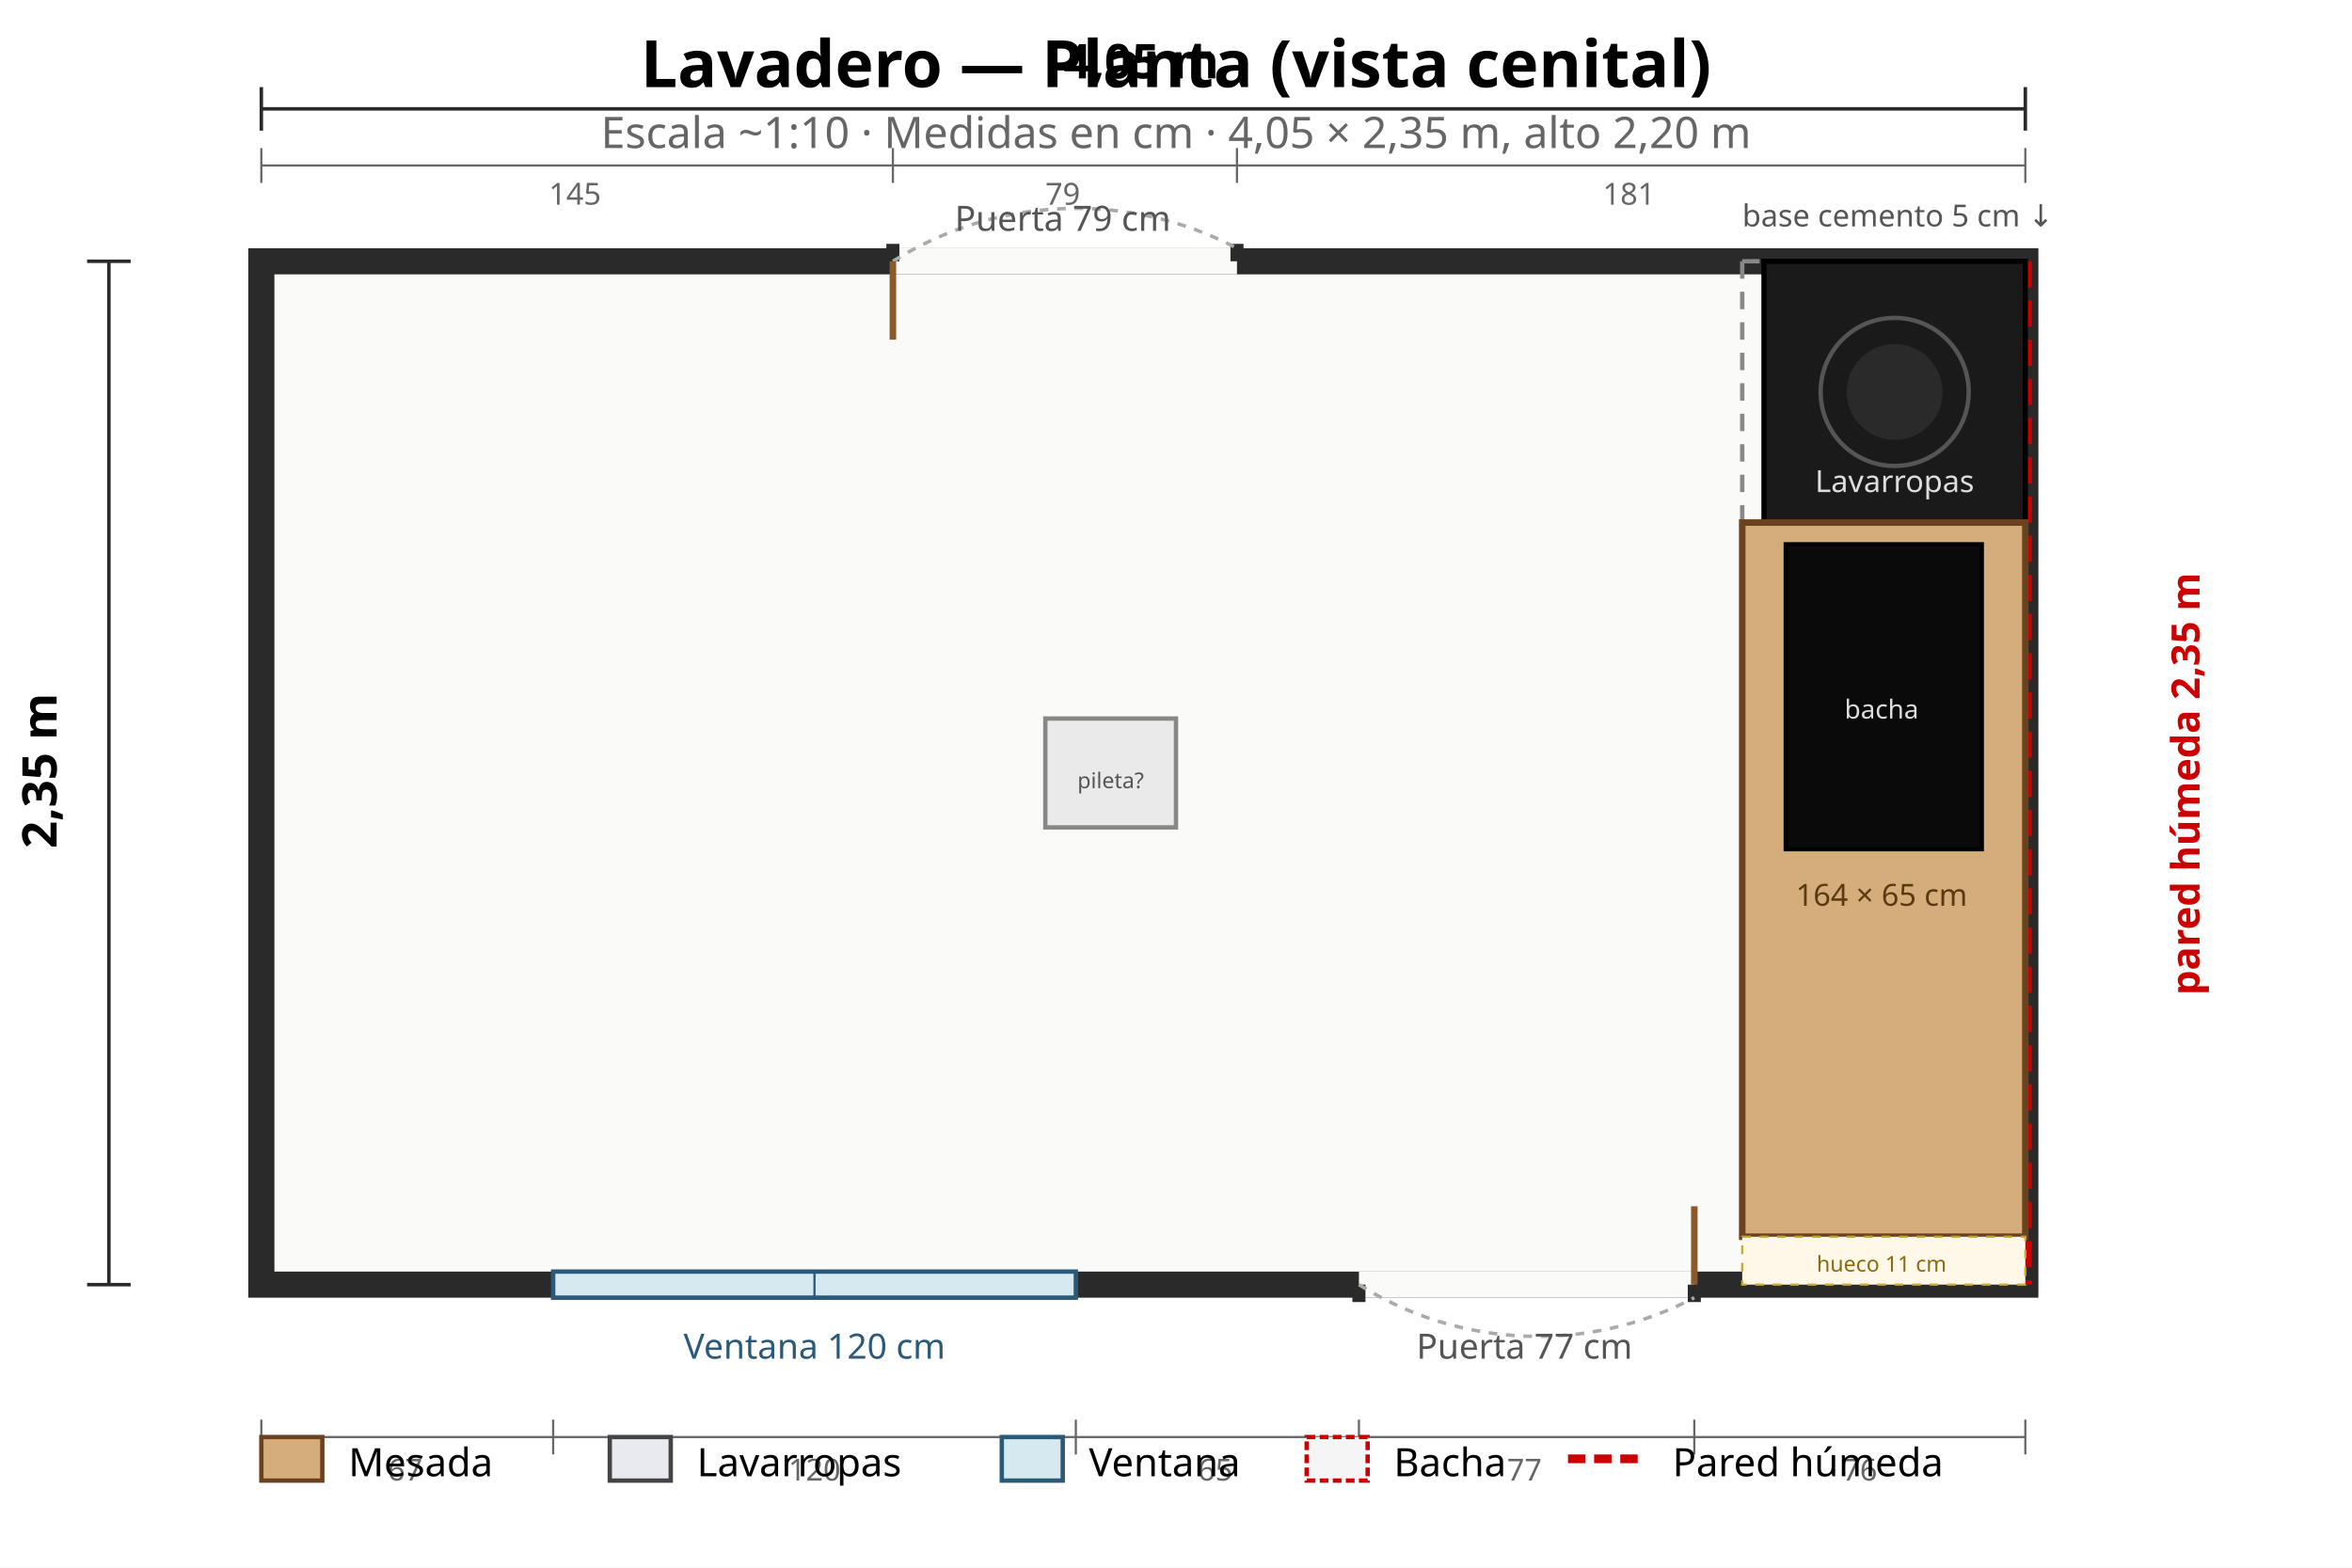
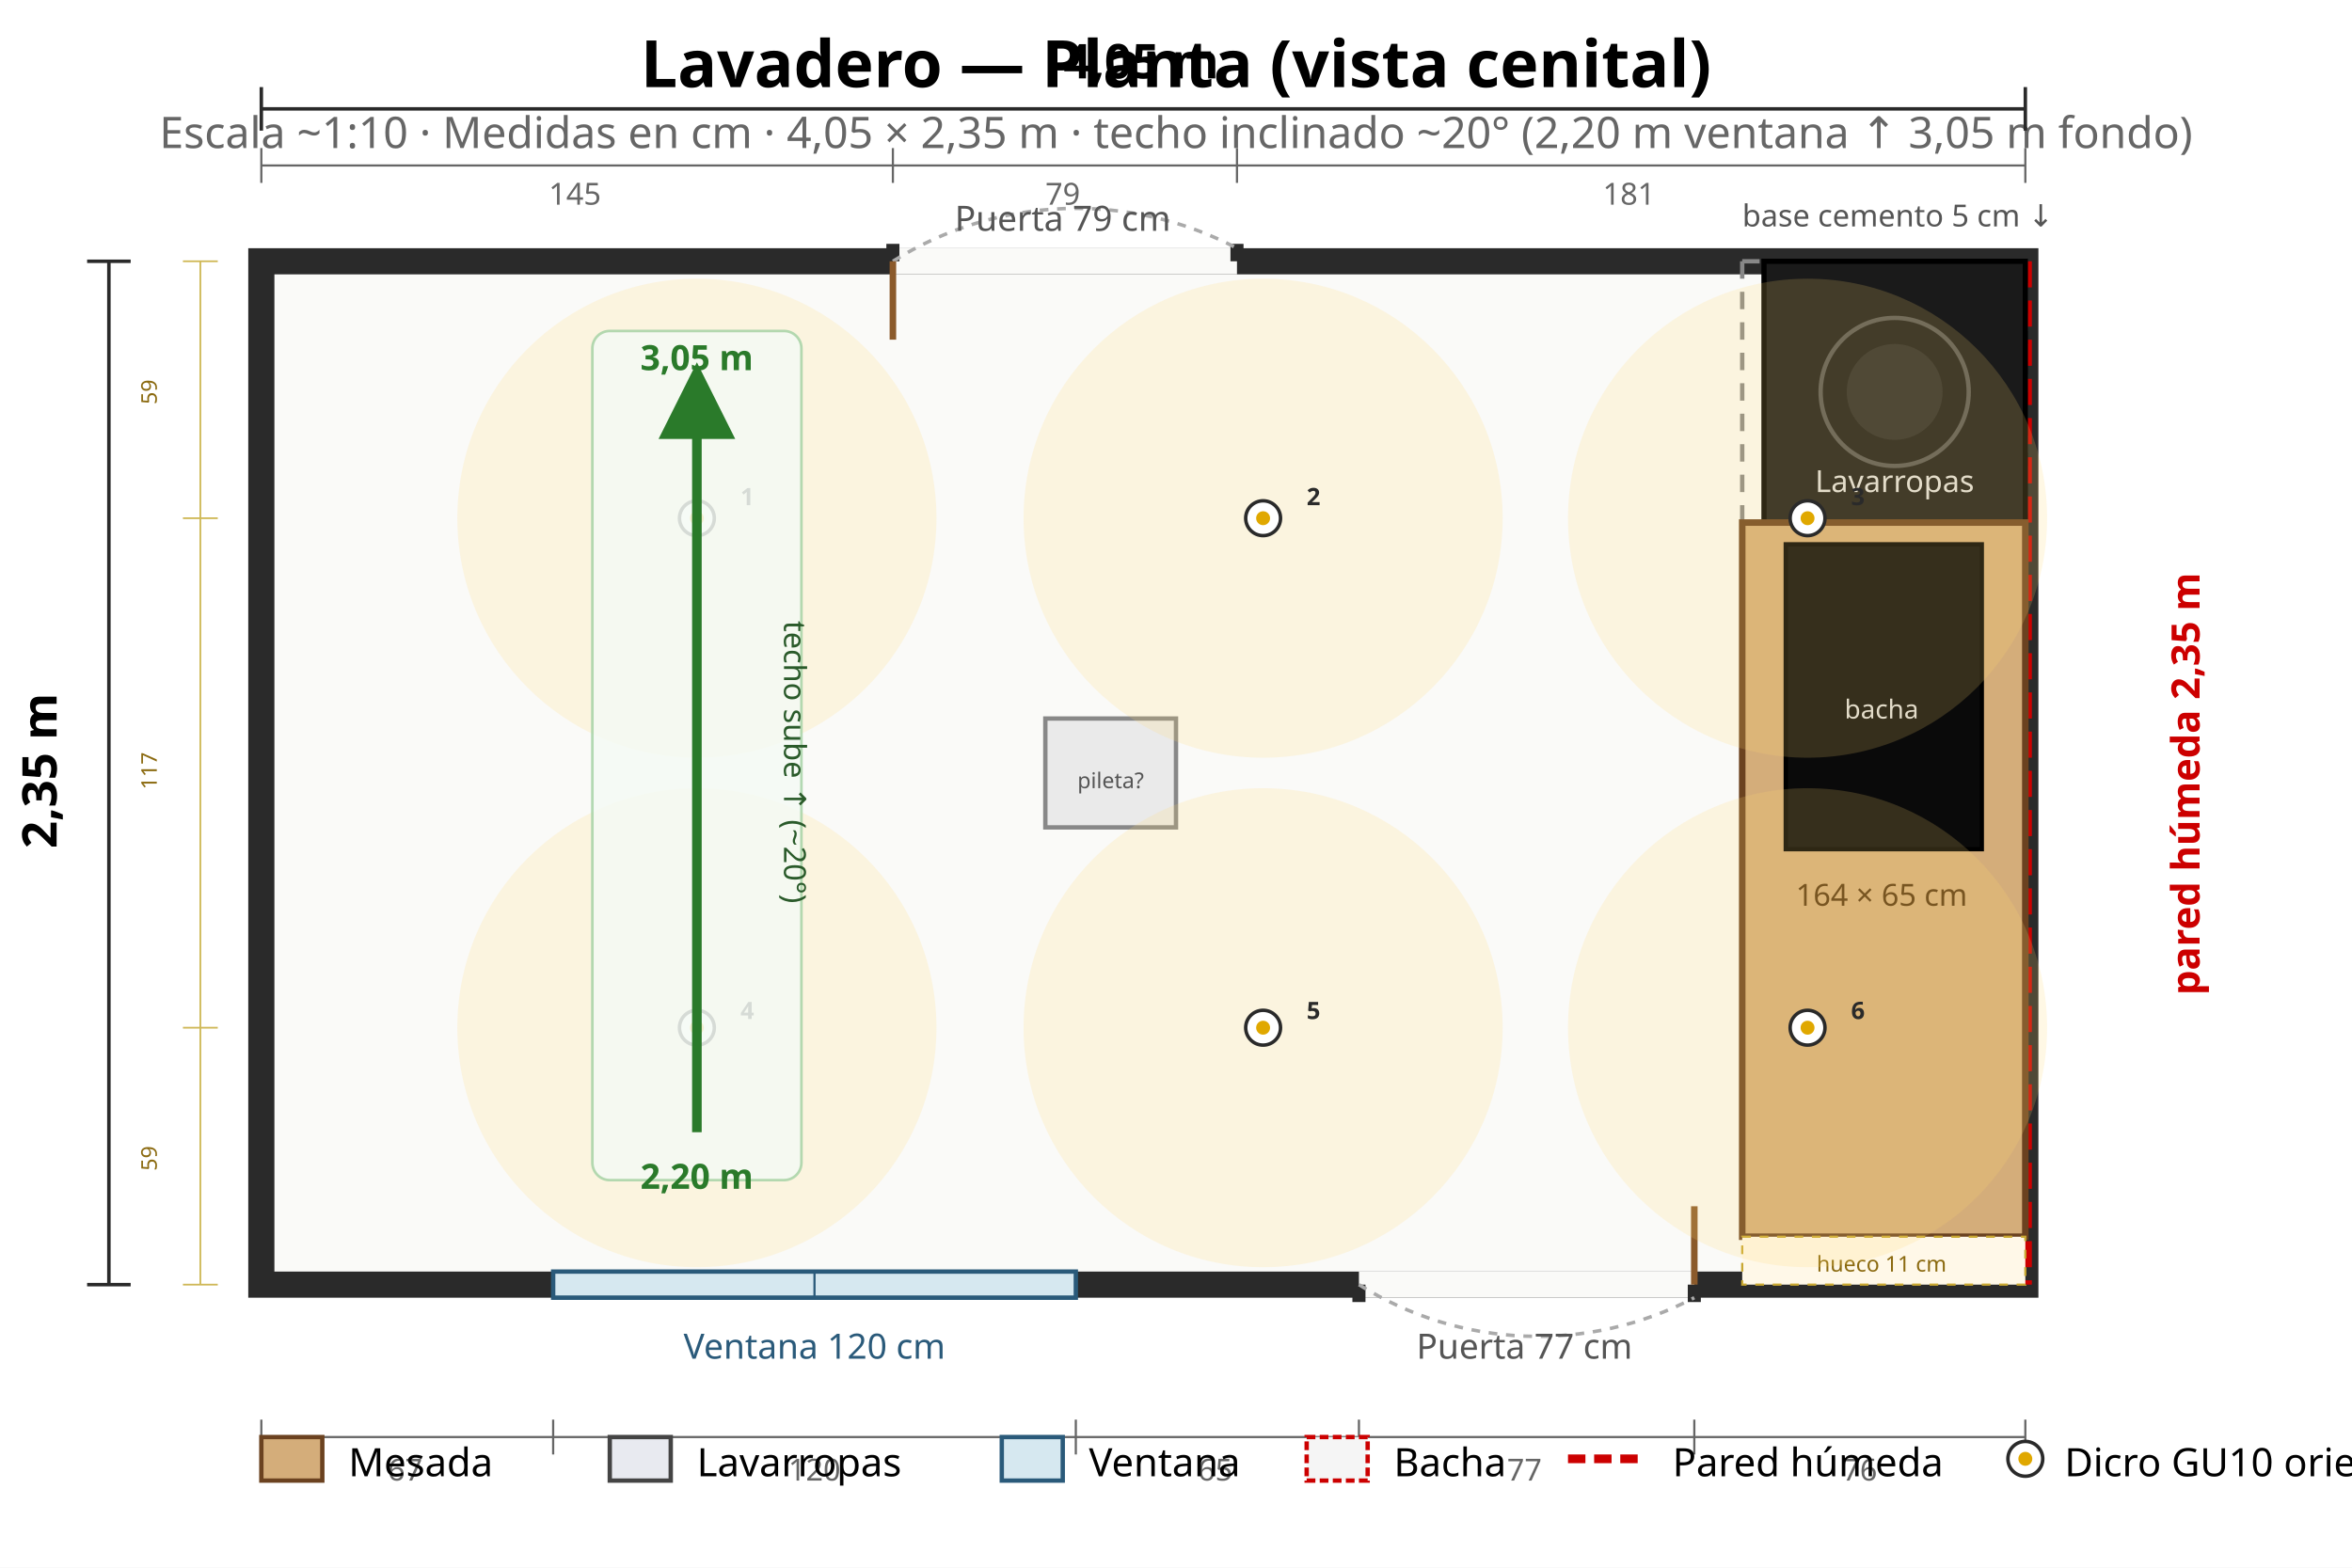
<svg xmlns="http://www.w3.org/2000/svg" viewBox="0 0 540 360" font-family="system-ui, sans-serif" font-size="10">
  <rect width="540" height="360" fill="#ffffff" />
  <text x="270" y="20" text-anchor="middle" font-size="15" font-weight="bold">Lavadero — Planta (vista cenital)</text>
-   <text x="270" y="34" text-anchor="middle" font-size="10" fill="#666">Escala ~1:10 · Medidas en cm · 4,05 × 2,35 m, alto 2,20 m</text>
+   <text x="270" y="34" text-anchor="middle" font-size="10" fill="#666">Escala ~1:10 · Medidas en cm · 4,05 × 2,35 m · techo inclinado ~20° (2,20 m ventana ↑ 3,05 m fondo)</text>
  <g transform="translate(60, 60)">
    <rect x="0" y="0" width="405" height="235" fill="#fafaf8" />
    <rect x="0" y="0" width="405" height="235" fill="none" stroke="#2a2a2a" stroke-width="6" />
    <rect x="145" y="-3" width="79" height="6" fill="#fafaf8" stroke="none" />
    <line x1="145" y1="0" x2="145" y2="-4" stroke="#2a2a2a" stroke-width="3" />
    <line x1="224" y1="0" x2="224" y2="-4" stroke="#2a2a2a" stroke-width="3" />
    <path d="M 145 0 A 79 79 0 0 1 224 -3" fill="none" stroke="#aaa" stroke-width="0.8" stroke-dasharray="2,2" />
    <line x1="145" y1="0" x2="145" y2="18" stroke="#8b5a2b" stroke-width="1.5" />
    <text x="184" y="-7" text-anchor="middle" font-size="8" fill="#555">Puerta 79 cm</text>
    <rect x="67" y="232" width="120" height="6" fill="#d6e8f0" stroke="#2a5a7a" stroke-width="1" />
    <line x1="67" y1="232" x2="187" y2="232" stroke="#2a5a7a" stroke-width="0.8" />
    <line x1="67" y1="238" x2="187" y2="238" stroke="#2a5a7a" stroke-width="0.8" />
    <line x1="127" y1="232" x2="127" y2="238" stroke="#2a5a7a" stroke-width="0.5" />
    <text x="127" y="252" text-anchor="middle" font-size="8" fill="#2a5a7a">Ventana 120 cm</text>
    <rect x="252" y="232" width="77" height="6" fill="#fafaf8" stroke="none" />
    <line x1="252" y1="235" x2="252" y2="239" stroke="#2a2a2a" stroke-width="3" />
    <line x1="329" y1="235" x2="329" y2="239" stroke="#2a2a2a" stroke-width="3" />
    <path d="M 252 235 A 77 77 0 0 0 329 238" fill="none" stroke="#aaa" stroke-width="0.8" stroke-dasharray="2,2" />
    <line x1="329" y1="235" x2="329" y2="217" stroke="#8b5a2b" stroke-width="1.5" />
    <text x="290" y="252" text-anchor="middle" font-size="8" fill="#555">Puerta 77 cm</text>
    <line x1="405" y1="0" x2="405" y2="235" stroke="#c00" stroke-width="3" stroke-dasharray="6,3" />
    <text x="445" y="120" text-anchor="middle" font-size="9" font-weight="bold" fill="#c00" transform="rotate(-90 445 120)">pared húmeda 2,35 m</text>
    <rect x="340" y="0" width="65" height="224" fill="none" stroke="#888" stroke-width="1" stroke-dasharray="4,3" />
    <text x="340" y="-8" font-size="7" fill="#555">base cemento 5 cm ↓</text>
    <rect x="345" y="0" width="60" height="60" fill="#1a1a1a" stroke="#000" stroke-width="1.2" />
    <circle cx="375" cy="30" r="17" fill="none" stroke="#555" stroke-width="1" />
    <circle cx="375" cy="30" r="11" fill="#2a2a2a" />
    <text x="375" y="53" text-anchor="middle" font-size="7" fill="#ddd">Lavarropas</text>
    <rect x="340" y="60" width="65" height="164" fill="#d4ad7a" stroke="#6b4220" stroke-width="1.5" />
    <text x="372" y="135" text-anchor="middle" font-size="9" font-weight="bold" fill="#3a2408">Mesada</text>
    <text x="372" y="148" text-anchor="middle" font-size="7" fill="#5a3810">164 × 65 cm</text>
    <rect x="350" y="65" width="45" height="70" fill="#0a0a0a" stroke="#000" stroke-width="1" />
    <text x="372" y="105" text-anchor="middle" font-size="6" fill="#ddd">bacha</text>
    <rect x="340" y="224" width="65" height="11" fill="#fff8e8" stroke="#c9a832" stroke-width="0.5" stroke-dasharray="2,2" />
    <text x="372" y="232" text-anchor="middle" font-size="5" fill="#8b6a10">hueco 11 cm</text>
    <rect x="180" y="105" width="30" height="25" fill="#eaeaea" stroke="#888" stroke-width="1" />
    <text x="195" y="121" text-anchor="middle" font-size="5" fill="#555">pileta?</text>
+     <g id="dicros">
+       <g opacity="0.18">
+         <circle cx="100" cy="59" r="55" fill="#ffd670" />
+         <circle cx="230" cy="59" r="55" fill="#ffd670" />
+         <circle cx="355" cy="59" r="55" fill="#ffd670" />
+         <circle cx="100" cy="176" r="55" fill="#ffd670" />
+         <circle cx="230" cy="176" r="55" fill="#ffd670" />
+         <circle cx="355" cy="176" r="55" fill="#ffd670" />
+       </g>
+       <g stroke="#2a2a2a" stroke-width="0.8" fill="#ffffff">
+         <circle cx="100" cy="59" r="4" />
+         <circle cx="230" cy="59" r="4" />
+         <circle cx="355" cy="59" r="4" />
+         <circle cx="100" cy="176" r="4" />
+         <circle cx="230" cy="176" r="4" />
+         <circle cx="355" cy="176" r="4" />
+       </g>
+       <g fill="#e0a800">
+         <circle cx="100" cy="59" r="1.6" />
+         <circle cx="230" cy="59" r="1.6" />
+         <circle cx="355" cy="59" r="1.6" />
+         <circle cx="100" cy="176" r="1.6" />
+         <circle cx="230" cy="176" r="1.6" />
+         <circle cx="355" cy="176" r="1.6" />
+       </g>
+       <g font-size="5.5" fill="#2a2a2a" font-weight="bold">
+         <text x="110" y="56">1</text>
+         <text x="240" y="56">2</text>
+         <text x="365" y="56">3</text>
+         <text x="110" y="174">4</text>
+         <text x="240" y="174">5</text>
+         <text x="365" y="174">6</text>
+       </g>
+     </g>
+     <g stroke="#bb9a10" stroke-width="0.4" fill="none" opacity="0.7">
+       <line x1="-14" y1="0" x2="-14" y2="59" />
+       <line x1="-18" y1="0" x2="-10" y2="0" />
+       <line x1="-18" y1="59" x2="-10" y2="59" />
+       <line x1="-14" y1="59" x2="-14" y2="176" />
+       <line x1="-18" y1="176" x2="-10" y2="176" />
+       <line x1="-14" y1="176" x2="-14" y2="235" />
+       <line x1="-18" y1="235" x2="-10" y2="235" />
+     </g>
+     <text x="-24" y="30" text-anchor="middle" font-size="5" fill="#8b6a10" transform="rotate(-90 -24 30)">59</text>
+     <text x="-24" y="117" text-anchor="middle" font-size="5" fill="#8b6a10" transform="rotate(-90 -24 117)">117</text>
+     <text x="-24" y="206" text-anchor="middle" font-size="5" fill="#8b6a10" transform="rotate(-90 -24 206)">59</text>
+     <defs>
+       <marker id="slopeArrow" markerWidth="8" markerHeight="8" refX="4" refY="4" orient="auto">
+         <path d="M0,0 L8,4 L0,8 z" fill="#2a7a2a" />
+       </marker>
+     </defs>
+     <g transform="translate(80, 20)">
+       <rect x="-4" y="-4" width="48" height="195" rx="4" fill="#f4faf4" stroke="#a7d3a7" stroke-width="0.6" opacity="0.85" />
+       <line x1="20" y1="180" x2="20" y2="12" stroke="#2a7a2a" stroke-width="2.2" marker-end="url(#slopeArrow)" />
+       <text x="20" y="5" text-anchor="middle" font-size="8" font-weight="bold" fill="#2a7a2a">3,05 m</text>
+       <text x="20" y="193" text-anchor="middle" font-size="8" font-weight="bold" fill="#2a7a2a">2,20 m</text>
+       <text x="40" y="95" text-anchor="middle" font-size="7" fill="#2a5a2a" transform="rotate(90 40 95)">techo sube ↑ (~20°)</text>
+     </g>
    <g stroke="#2a2a2a" stroke-width="0.8" fill="none">
      <line x1="0" y1="-35" x2="405" y2="-35" />
      <line x1="0" y1="-40" x2="0" y2="-30" />
      <line x1="405" y1="-40" x2="405" y2="-30" />
    </g>
    <text x="202" y="-42" text-anchor="middle" font-size="11" font-weight="bold">4,05 m</text>
    <g stroke="#666" stroke-width="0.5" fill="none">
      <line x1="0" y1="-22" x2="145" y2="-22" />
      <line x1="145" y1="-22" x2="224" y2="-22" />
      <line x1="224" y1="-22" x2="405" y2="-22" />
      <line x1="0" y1="-18" x2="0" y2="-26" />
      <line x1="145" y1="-18" x2="145" y2="-26" />
      <line x1="224" y1="-18" x2="224" y2="-26" />
      <line x1="405" y1="-18" x2="405" y2="-26" />
    </g>
    <text x="72" y="-13" text-anchor="middle" font-size="7" fill="#666">145</text>
    <text x="184" y="-13" text-anchor="middle" font-size="7" fill="#666">79</text>
    <text x="314" y="-13" text-anchor="middle" font-size="7" fill="#666">181</text>
    <g stroke="#2a2a2a" stroke-width="0.8" fill="none">
      <line x1="-35" y1="0" x2="-35" y2="235" />
      <line x1="-40" y1="0" x2="-30" y2="0" />
      <line x1="-40" y1="235" x2="-30" y2="235" />
    </g>
    <text x="-47" y="117" text-anchor="middle" font-size="11" font-weight="bold" transform="rotate(-90 -47 117)">2,35 m</text>
    <g stroke="#666" stroke-width="0.5" fill="none">
      <line x1="0" y1="270" x2="67" y2="270" />
      <line x1="67" y1="270" x2="187" y2="270" />
      <line x1="187" y1="270" x2="252" y2="270" />
      <line x1="252" y1="270" x2="329" y2="270" />
      <line x1="329" y1="270" x2="405" y2="270" />
      <line x1="0" y1="266" x2="0" y2="274" />
      <line x1="67" y1="266" x2="67" y2="274" />
      <line x1="187" y1="266" x2="187" y2="274" />
      <line x1="252" y1="266" x2="252" y2="274" />
      <line x1="329" y1="266" x2="329" y2="274" />
      <line x1="405" y1="266" x2="405" y2="274" />
    </g>
    <text x="33" y="280" text-anchor="middle" font-size="7" fill="#666">67</text>
    <text x="127" y="280" text-anchor="middle" font-size="7" fill="#666">120</text>
    <text x="219" y="280" text-anchor="middle" font-size="7" fill="#666">65</text>
    <text x="290" y="280" text-anchor="middle" font-size="7" fill="#666">77</text>
    <text x="367" y="280" text-anchor="middle" font-size="7" fill="#666">76</text>
  </g>
  <g transform="translate(60, 330)" font-size="9">
    <rect x="0" y="0" width="14" height="10" fill="#d4ad7a" stroke="#6b4220" stroke-width="1" />
    <text x="20" y="9">Mesada</text>
    <rect x="80" y="0" width="14" height="10" fill="#e8eaf0" stroke="#444" stroke-width="1" />
    <text x="100" y="9">Lavarropas</text>
    <rect x="170" y="0" width="14" height="10" fill="#d6e8f0" stroke="#2a5a7a" stroke-width="1" />
    <text x="190" y="9">Ventana</text>
    <rect x="240" y="0" width="14" height="10" fill="#f5f5f5" stroke="#c00" stroke-width="1" stroke-dasharray="2,1" />
    <text x="260" y="9">Bacha</text>
    <line x1="300" y1="5" x2="318" y2="5" stroke="#c00" stroke-width="2" stroke-dasharray="4,2" />
    <text x="324" y="9">Pared húmeda</text>
+     <circle cx="405" cy="5" r="4" fill="#ffffff" stroke="#2a2a2a" stroke-width="0.8" />
+     <circle cx="405" cy="5" r="1.6" fill="#e0a800" />
+     <text x="414" y="9">Dicro GU10 orientable (6 und · 3×2)</text>
  </g>
</svg>
